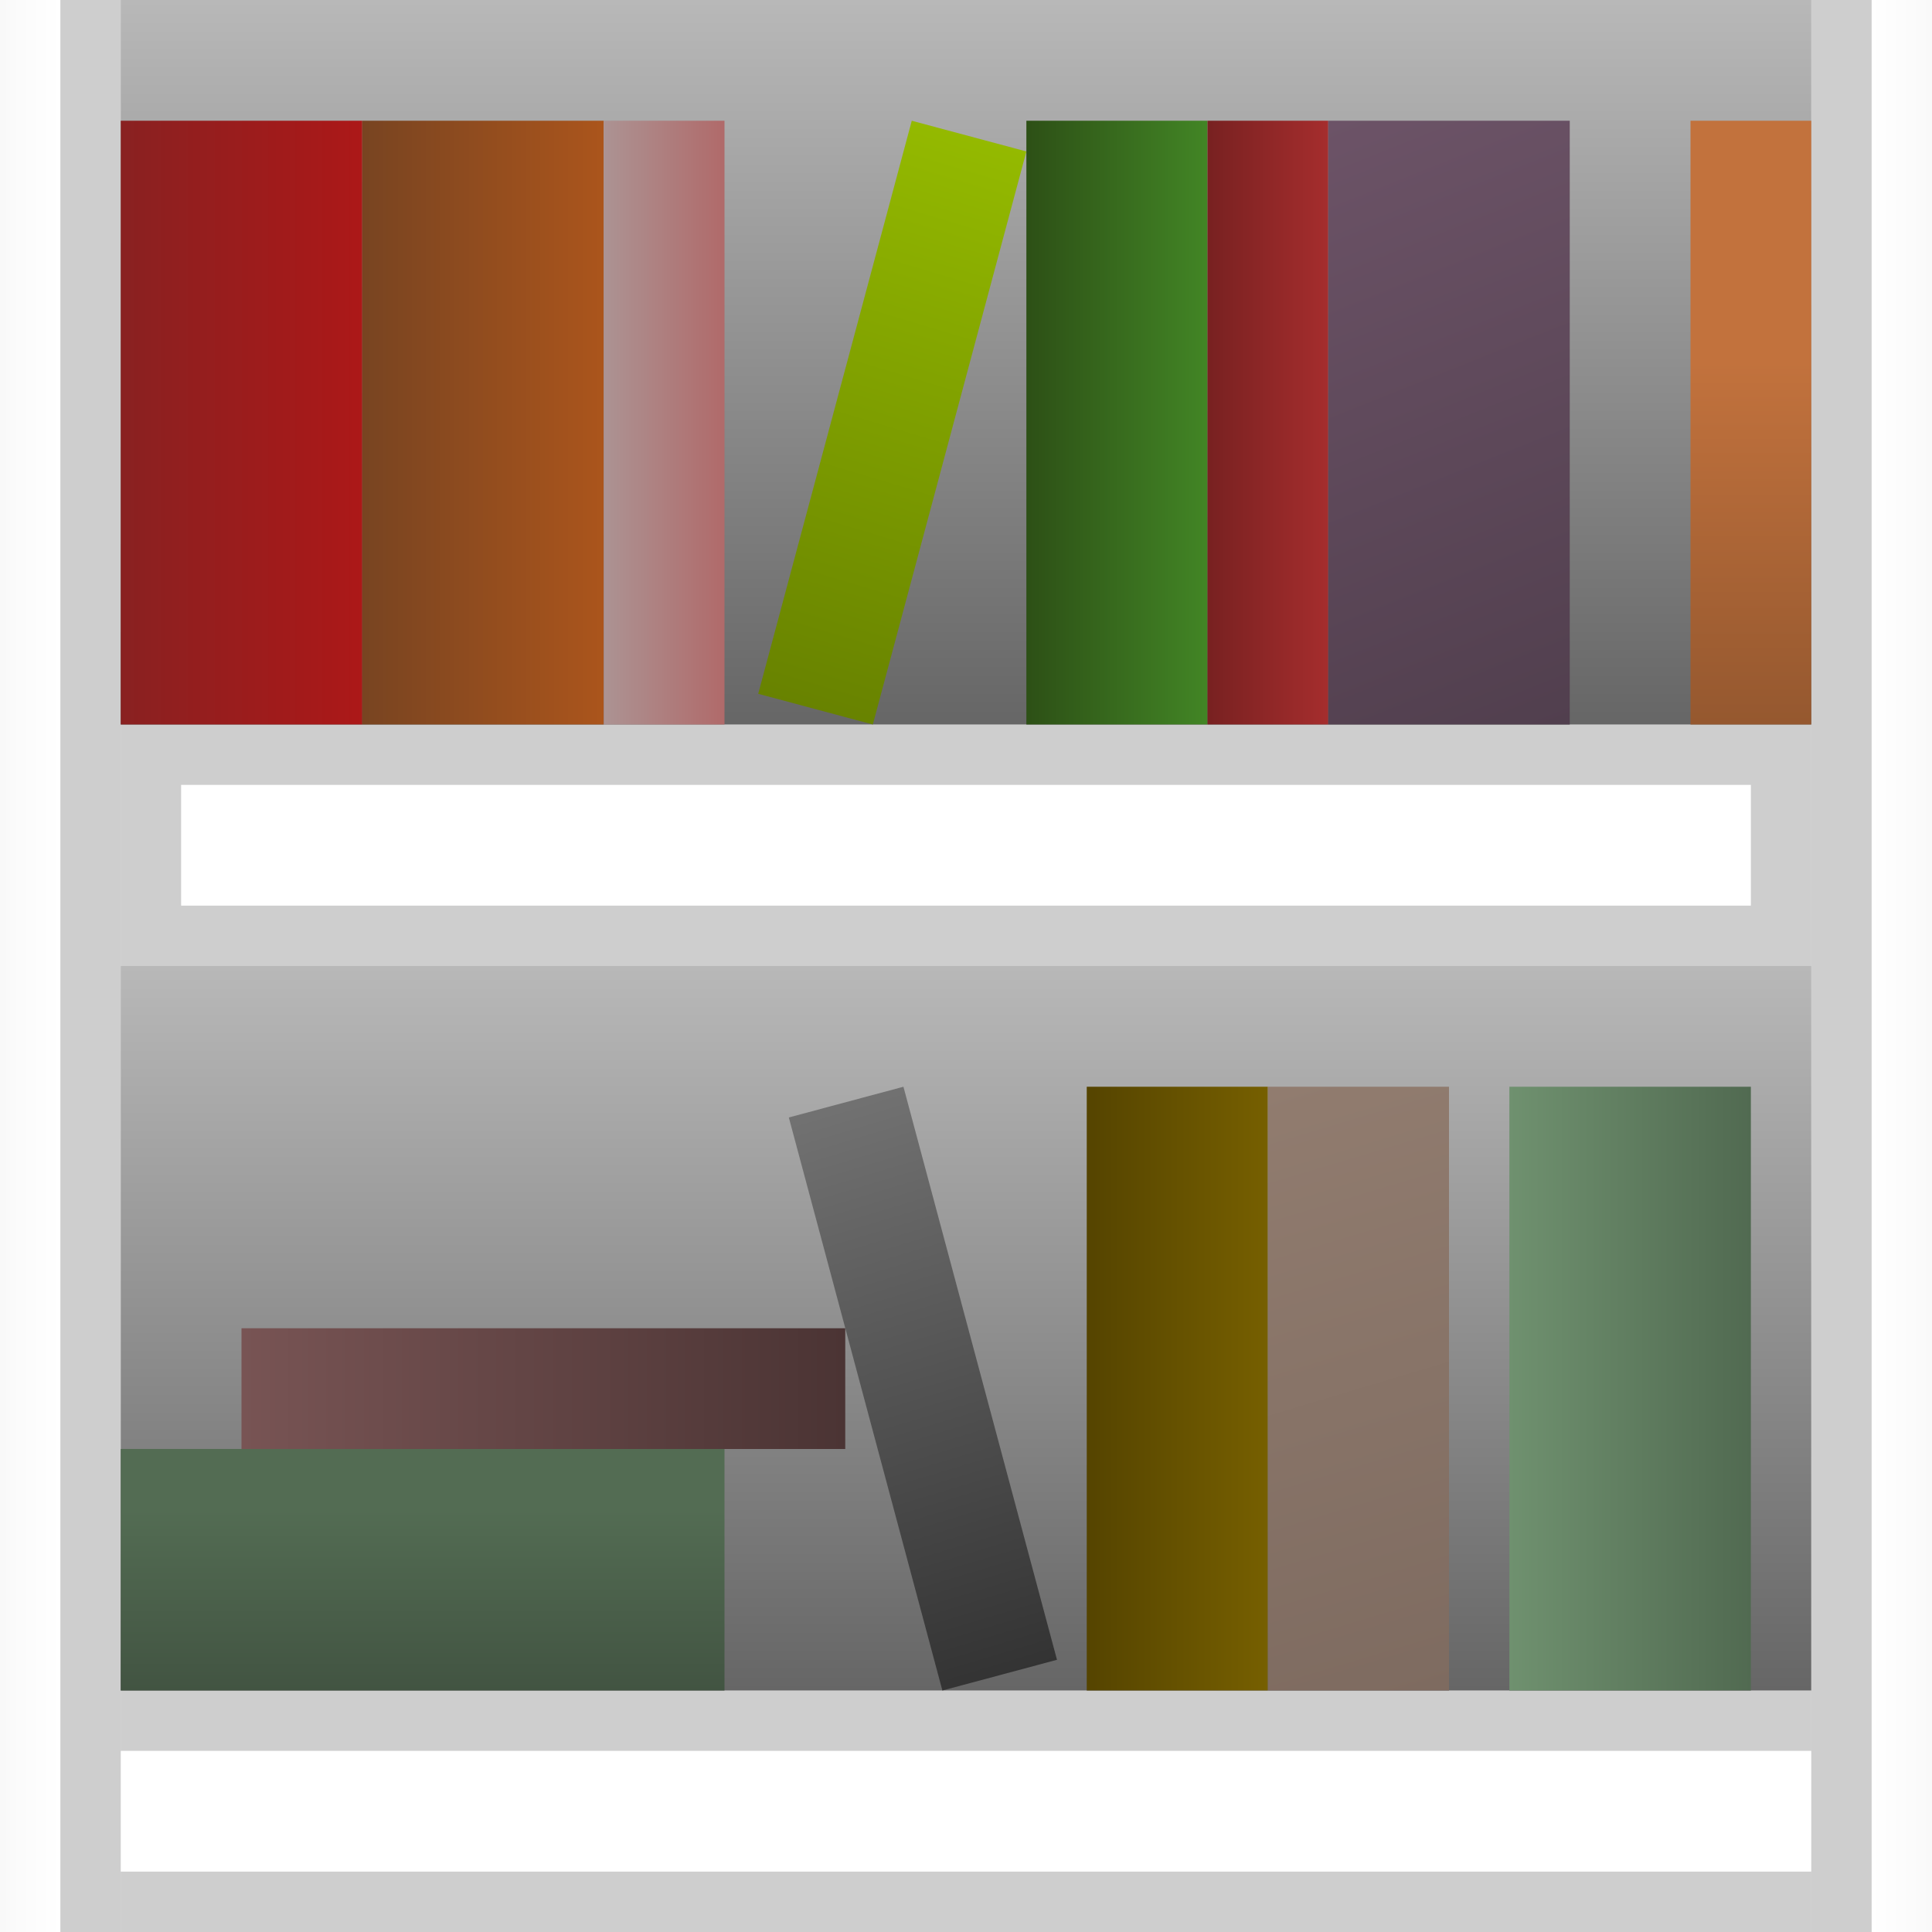
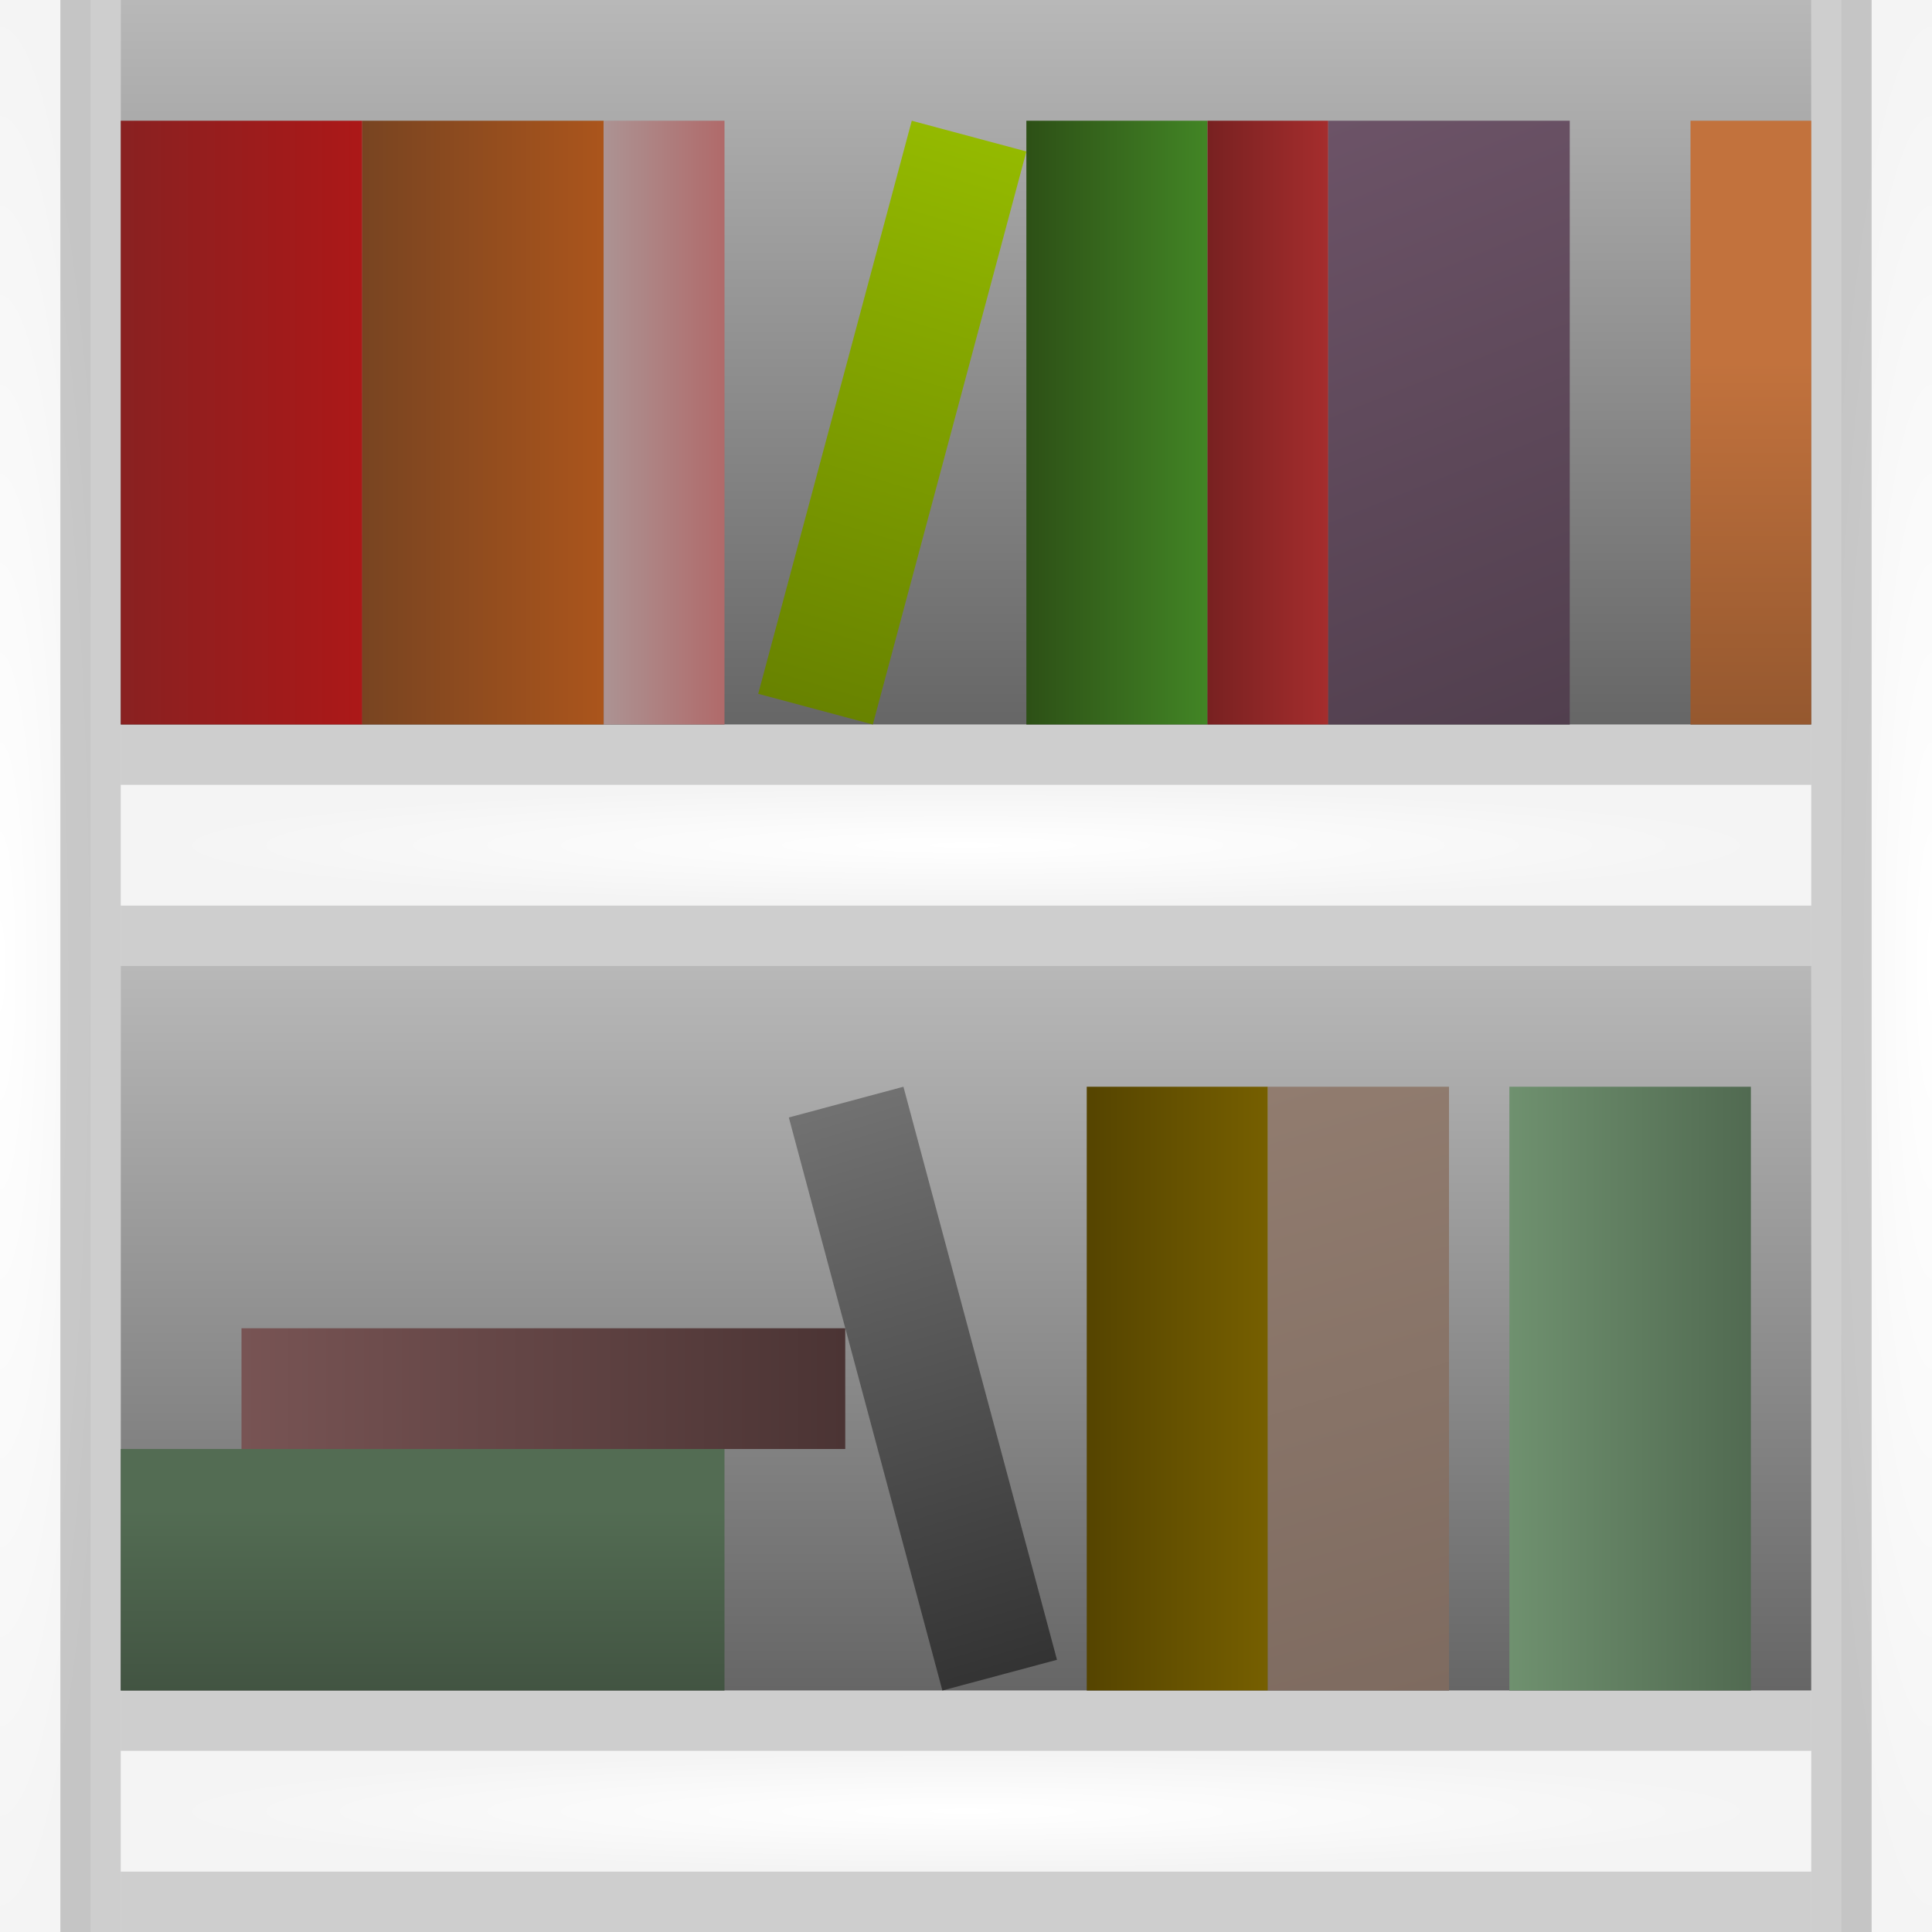
<svg xmlns="http://www.w3.org/2000/svg" xmlns:xlink="http://www.w3.org/1999/xlink" width="128" height="128" viewBox="0 0 128 128" id="svg2" version="1.1">
  <defs id="defs4">
+     <linearGradient id="linearGradient4223">
+       <stop style="stop-color:#000000;stop-opacity:0" offset="0" id="stop4225" />
+       <stop style="stop-color:#000000;stop-opacity:0.045" offset="1" id="stop4227" />
+     </linearGradient>
    <linearGradient id="linearGradient4345">
      <stop id="stop4347" offset="0" style="stop-color:#000000;stop-opacity:0.6" />
      <stop id="stop4349" offset="1" style="stop-color:#000000;stop-opacity:0.278" />
-     </linearGradient>
-     <linearGradient id="linearGradient4315">
-       <stop id="stop4317" offset="0" style="stop-color:#000000;stop-opacity:0" />
-       <stop id="stop4319" offset="1" style="stop-color:#000000;stop-opacity:0.024" />
    </linearGradient>
    <linearGradient id="linearGradient4275">
      <stop style="stop-color:#892121;stop-opacity:1;" offset="0" id="stop4277" />
      <stop style="stop-color:#ac1818;stop-opacity:1" offset="1" id="stop4279" />
    </linearGradient>
    <linearGradient id="linearGradient4267">
      <stop style="stop-color:#784421;stop-opacity:1;" offset="0" id="stop4269" />
      <stop style="stop-color:#ab551c;stop-opacity:1" offset="1" id="stop4271" />
    </linearGradient>
    <linearGradient id="linearGradient4259">
      <stop style="stop-color:#ac9393;stop-opacity:1;" offset="0" id="stop4261" />
      <stop style="stop-color:#b06a6a;stop-opacity:1" offset="1" id="stop4263" />
    </linearGradient>
    <linearGradient id="linearGradient4251">
      <stop style="stop-color:#668000;stop-opacity:1;" offset="0" id="stop4253" />
      <stop style="stop-color:#95bb00;stop-opacity:1" offset="1" id="stop4255" />
    </linearGradient>
    <linearGradient id="linearGradient4243">
      <stop style="stop-color:#2d5016;stop-opacity:1;" offset="0" id="stop4245" />
      <stop style="stop-color:#428525;stop-opacity:1" offset="1" id="stop4247" />
    </linearGradient>
    <linearGradient id="linearGradient4235">
      <stop style="stop-color:#782121;stop-opacity:1;" offset="0" id="stop4237" />
      <stop style="stop-color:#a52d2d;stop-opacity:1" offset="1" id="stop4239" />
    </linearGradient>
    <linearGradient id="linearGradient4227">
      <stop style="stop-color:#6c5367;stop-opacity:1;" offset="0" id="stop4229" />
      <stop style="stop-color:#513f4e;stop-opacity:1" offset="1" id="stop4231" />
    </linearGradient>
    <linearGradient id="linearGradient4219">
      <stop style="stop-color:#c2723d;stop-opacity:1;" offset="0" id="stop4221" />
      <stop style="stop-color:#95582f;stop-opacity:1" offset="1" id="stop4223" />
    </linearGradient>
    <linearGradient id="linearGradient4211">
      <stop style="stop-color:#4b3434;stop-opacity:1" offset="0" id="stop4213" />
      <stop style="stop-color:#785454;stop-opacity:1" offset="1" id="stop4215" />
    </linearGradient>
    <linearGradient id="linearGradient4203">
      <stop style="stop-color:#536c53;stop-opacity:1;" offset="0" id="stop4205" />
      <stop style="stop-color:#425442;stop-opacity:1" offset="1" id="stop4207" />
    </linearGradient>
    <linearGradient id="linearGradient4195">
      <stop style="stop-color:#737373;stop-opacity:1;" offset="0" id="stop4197" />
      <stop style="stop-color:#313131;stop-opacity:1" offset="1" id="stop4199" />
    </linearGradient>
    <linearGradient id="linearGradient4187">
      <stop style="stop-color:#554400;stop-opacity:1;" offset="0" id="stop4189" />
      <stop style="stop-color:#765f00;stop-opacity:1" offset="1" id="stop4191" />
    </linearGradient>
    <linearGradient id="linearGradient4179">
      <stop style="stop-color:#917c6f;stop-opacity:1;" offset="0" id="stop4181" />
      <stop style="stop-color:#7e6b60;stop-opacity:1" offset="1" id="stop4183" />
    </linearGradient>
    <linearGradient id="linearGradient4155">
      <stop style="stop-color:#6f916f;stop-opacity:1;" offset="0" id="stop4157" />
      <stop style="stop-color:#516a51;stop-opacity:1" offset="1" id="stop4159" />
    </linearGradient>
    <linearGradient xlink:href="#linearGradient4155" id="linearGradient4161" x1="100" y1="1016.362" x2="116" y2="1016.362" gradientUnits="userSpaceOnUse" />
    <linearGradient xlink:href="#linearGradient4345" id="linearGradient4169" x1="8" y1="1036.362" x2="8" y2="988.362" gradientUnits="userSpaceOnUse" />
    <linearGradient xlink:href="#linearGradient4345" id="linearGradient4177" x1="8" y1="972.362" x2="8" y2="924.362" gradientUnits="userSpaceOnUse" />
    <linearGradient xlink:href="#linearGradient4179" id="linearGradient4185" x1="84" y1="996.362" x2="96" y2="1036.362" gradientUnits="userSpaceOnUse" />
    <linearGradient xlink:href="#linearGradient4187" id="linearGradient4193" x1="72" y1="1016.362" x2="84" y2="1016.362" gradientUnits="userSpaceOnUse" />
    <linearGradient xlink:href="#linearGradient4195" id="linearGradient4201" x1="56" y1="996.362" x2="68" y2="1036.362" gradientUnits="userSpaceOnUse" />
    <linearGradient xlink:href="#linearGradient4203" id="linearGradient4209" x1="40" y1="1024.362" x2="40" y2="1036.362" gradientUnits="userSpaceOnUse" />
    <linearGradient xlink:href="#linearGradient4211" id="linearGradient4217" x1="56" y1="1016.362" x2="16" y2="1016.362" gradientUnits="userSpaceOnUse" />
    <linearGradient xlink:href="#linearGradient4219" id="linearGradient4225" x1="120" y1="948.362" x2="120" y2="972.362" gradientUnits="userSpaceOnUse" />
    <linearGradient xlink:href="#linearGradient4227" id="linearGradient4233" x1="88" y1="932.362" x2="104" y2="972.362" gradientUnits="userSpaceOnUse" />
    <linearGradient xlink:href="#linearGradient4235" id="linearGradient4241" x1="80" y1="952.362" x2="88" y2="952.362" gradientUnits="userSpaceOnUse" />
    <linearGradient xlink:href="#linearGradient4243" id="linearGradient4249" x1="68" y1="952.362" x2="80" y2="952.362" gradientUnits="userSpaceOnUse" />
    <linearGradient xlink:href="#linearGradient4251" id="linearGradient4257" x1="52" y1="972.362" x2="64" y2="932.362" gradientUnits="userSpaceOnUse" />
    <linearGradient xlink:href="#linearGradient4259" id="linearGradient4265" x1="40" y1="952.362" x2="48" y2="952.362" gradientUnits="userSpaceOnUse" />
    <linearGradient xlink:href="#linearGradient4267" id="linearGradient4273" x1="24" y1="952.362" x2="40" y2="952.362" gradientUnits="userSpaceOnUse" />
    <linearGradient xlink:href="#linearGradient4275" id="linearGradient4281" x1="8" y1="952.362" x2="24" y2="952.362" gradientUnits="userSpaceOnUse" />
-     <linearGradient xlink:href="#linearGradient4315" id="linearGradient4289" x1="996.362" y1="-124" x2="996.362" y2="-128" gradientUnits="userSpaceOnUse" />
-     <linearGradient gradientTransform="translate(-1976.724,128)" xlink:href="#linearGradient4315" id="linearGradient4289-1" x1="996.362" y1="-124" x2="996.362" y2="-128" gradientUnits="userSpaceOnUse" />
+     <radialGradient xlink:href="#linearGradient4223" id="radialGradient4221" cx="-988.362" cy="-6.1988831e-06" fx="-988.362" fy="-6.1988831e-06" r="68" gradientTransform="matrix(1,0,0,0.1176471,0,-5.4696022e-6)" gradientUnits="userSpaceOnUse" />
+     <radialGradient xlink:href="#linearGradient4223" id="radialGradient4240" cx="988.362" cy="-128" fx="988.362" fy="-128" r="68" gradientTransform="matrix(1,0,0,0.1176471,0,-112.9412)" gradientUnits="userSpaceOnUse" />
+     <radialGradient xlink:href="#linearGradient4223" id="radialGradient4278" cx="64" cy="980.362" fx="64" fy="980.362" r="56" gradientTransform="matrix(1,0,0,0.07142857,0,910.3363)" gradientUnits="userSpaceOnUse" />
+     <radialGradient xlink:href="#linearGradient4223" id="radialGradient4286" cx="64" cy="1044.362" fx="64" fy="1044.362" r="56" gradientTransform="matrix(1,0,0,0.07142857,0,969.7649)" gradientUnits="userSpaceOnUse" />
  </defs>
  <g id="layer1" transform="translate(0,-924.3622)">
    <rect style="opacity:1;fill:url(#linearGradient4177);fill-opacity:1;stroke:none;stroke-width:0.5;stroke-linecap:square;stroke-linejoin:miter;stroke-miterlimit:4;stroke-dasharray:none;stroke-opacity:1" id="rect4342" width="112" height="48" x="8" y="924.362" />
    <path style="fill:url(#linearGradient4281);fill-rule:evenodd;stroke:none;stroke-width:1px;stroke-linecap:butt;stroke-linejoin:miter;stroke-opacity:1;fill-opacity:1" d="m 8,932.362 0,40 16,0 0,-40 z" id="path4134" />
    <path style="fill:url(#linearGradient4273);fill-rule:evenodd;stroke:none;stroke-width:1px;stroke-linecap:butt;stroke-linejoin:miter;stroke-opacity:1;fill-opacity:1" d="m 24,932.362 16,0 0,40 -16,0 z" id="path4136" />
    <path style="fill:url(#linearGradient4257);fill-rule:evenodd;stroke:none;stroke-width:1px;stroke-linecap:butt;stroke-linejoin:miter;stroke-opacity:1;fill-opacity:1" d="M 60.407,932.362 68,934.397 57.827,972.362 50.234,970.328 Z" id="path4138" />
    <path style="fill:url(#linearGradient4249);fill-rule:evenodd;stroke:none;stroke-width:1px;stroke-linecap:butt;stroke-linejoin:miter;stroke-opacity:1;fill-opacity:1" d="m 68,932.362 0,40 12,0 0,-40 z" id="path4140" />
    <path style="fill:url(#linearGradient4241);fill-rule:evenodd;stroke:none;stroke-width:1px;stroke-linecap:butt;stroke-linejoin:miter;stroke-opacity:1;fill-opacity:1" d="m 80,932.362 8,0 0,40 -8,0 z" id="path4142" />
    <path style="fill:url(#linearGradient4233);fill-rule:evenodd;stroke:none;stroke-width:1px;stroke-linecap:butt;stroke-linejoin:miter;stroke-opacity:1;fill-opacity:1" d="m 88,932.362 16,0 0,40 -16,0 z" id="path4136-4" />
    <rect style="opacity:1;fill:url(#linearGradient4169);fill-opacity:1.0;stroke:none;stroke-width:0.5;stroke-linecap:square;stroke-linejoin:miter;stroke-miterlimit:4;stroke-dasharray:none;stroke-opacity:1" id="rect4342-6" width="112" height="48" x="8" y="988.362" />
    <path style="fill:url(#linearGradient4209);fill-rule:evenodd;stroke:none;stroke-width:1px;stroke-linecap:butt;stroke-linejoin:miter;stroke-opacity:1;fill-opacity:1" d="m 48,1020.362 -40,0 0,16 40,0 z" id="path4134-8" />
    <path style="fill:url(#linearGradient4217);fill-rule:evenodd;stroke:none;stroke-width:1px;stroke-linecap:butt;stroke-linejoin:miter;stroke-opacity:1;fill-opacity:1" d="m 56,1012.362 0,8 -40,0 0,-8 z" id="path4142-5" />
    <path style="fill:url(#linearGradient4201);fill-rule:evenodd;stroke:none;stroke-width:1px;stroke-linecap:butt;stroke-linejoin:miter;stroke-opacity:1;fill-opacity:1" d="m 59.855,996.362 -7.593,2.035 10.173,37.966 7.593,-2.035 z" id="path4138-4" />
    <path style="fill:url(#linearGradient4193);fill-rule:evenodd;stroke:none;stroke-width:1px;stroke-linecap:butt;stroke-linejoin:miter;stroke-opacity:1;fill-opacity:1" d="m 72,996.362 0,40 12,0 0,-40 z" id="path4140-9" />
    <path style="fill:url(#linearGradient4185);fill-rule:evenodd;stroke:none;stroke-width:1px;stroke-linecap:butt;stroke-linejoin:miter;stroke-opacity:1;fill-opacity:1" d="m 84,996.362 0,40 12,0 0,-40 z" id="path4140-3" />
    <path style="fill:url(#linearGradient4161);fill-rule:evenodd;stroke:none;stroke-width:1px;stroke-linecap:butt;stroke-linejoin:miter;stroke-opacity:1;fill-opacity:1" d="m 100,996.362 16,0 0,40 -16,0 z" id="path4136-2" />
-     <rect style="opacity:1;fill:none;fill-opacity:0.119;stroke:#000000;stroke-width:4;stroke-linecap:square;stroke-linejoin:miter;stroke-miterlimit:4;stroke-dasharray:none;stroke-opacity:0.192" id="rect4363" width="108" height="12" x="10" y="974.362" />
    <path style="fill:url(#linearGradient4265);fill-rule:evenodd;stroke:none;stroke-width:1px;stroke-linecap:butt;stroke-linejoin:miter;stroke-opacity:1;fill-opacity:1" d="m 40,932.362 8,0 0,40 -8,0 z" id="path4142-6" />
-     <rect style="opacity:1;fill:url(#linearGradient4289);fill-opacity:1;stroke:#000000;stroke-width:4;stroke-linecap:square;stroke-linejoin:miter;stroke-miterlimit:4;stroke-dasharray:none;stroke-opacity:0.192" id="rect4363-0" width="132" height="12" x="922.362" y="-134" transform="matrix(0,1,-1,0,0,0)" />
+     <rect style="opacity:1;fill:url(#radialGradient4240);fill-opacity:1;stroke:#000000;stroke-width:4;stroke-linecap:square;stroke-linejoin:miter;stroke-miterlimit:4;stroke-dasharray:none;stroke-opacity:0.192" id="rect4363-0" width="132" height="12" x="922.362" y="-134" transform="matrix(0,1,-1,0,0,0)" />
    <path style="fill:none;fill-rule:evenodd;stroke:#000000;stroke-width:4;stroke-linecap:butt;stroke-linejoin:miter;stroke-miterlimit:4;stroke-dasharray:none;stroke-opacity:0.192" d="m 8,1038.362 c 112,0 112,0 112,0" id="path4276" />
    <path style="fill:none;fill-rule:evenodd;stroke:#000000;stroke-width:4;stroke-linecap:butt;stroke-linejoin:miter;stroke-miterlimit:4;stroke-dasharray:none;stroke-opacity:0.192" d="m 8,1050.362 c 112,0 112,0 112,0" id="path4276-2" />
    <path style="fill:url(#linearGradient4225);fill-rule:evenodd;stroke:none;stroke-width:1px;stroke-linecap:butt;stroke-linejoin:miter;stroke-opacity:1;fill-opacity:1" d="m 112,932.362 8,0 0,40 -8,0 z" id="path4142-0" />
-     <rect style="opacity:1;fill:url(#linearGradient4289-1);fill-opacity:1;stroke:#000000;stroke-width:4;stroke-linecap:square;stroke-linejoin:miter;stroke-miterlimit:4;stroke-dasharray:none;stroke-opacity:0.192" id="rect4363-0-9" width="132" height="12" x="-1054.362" y="-6" transform="matrix(0,-1,1,0,0,0)" />
+     <rect style="opacity:1;fill:url(#radialGradient4221);fill-opacity:1;stroke:#000000;stroke-width:4;stroke-linecap:square;stroke-linejoin:miter;stroke-miterlimit:4;stroke-dasharray:none;stroke-opacity:0.192" id="rect4363-0-9" width="132" height="12" x="-1054.362" y="-6" transform="matrix(0,-1,1,0,0,0)" />
+     <path style="fill:none;fill-rule:evenodd;stroke:#000000;stroke-width:4;stroke-linecap:butt;stroke-linejoin:miter;stroke-miterlimit:4;stroke-dasharray:none;stroke-opacity:0.192" d="m 8,974.362 c 112,0 112,0 112,0" id="path4276-0" />
+     <path style="fill:none;fill-rule:evenodd;stroke:#000000;stroke-width:4;stroke-linecap:butt;stroke-linejoin:miter;stroke-miterlimit:4;stroke-dasharray:none;stroke-opacity:0.192" d="m 8,986.362 c 112,0 112,0 112,0" id="path4276-2-0" />
+     <rect style="opacity:1;fill:url(#radialGradient4278);fill-opacity:1.0;stroke:none;stroke-width:4;stroke-linecap:square;stroke-linejoin:miter;stroke-miterlimit:4;stroke-dasharray:none;stroke-opacity:1" id="rect4268" width="112" height="8" x="8" y="976.362" />
+     <rect style="opacity:1;fill:url(#radialGradient4286);fill-opacity:1.0;stroke:none;stroke-width:4;stroke-linecap:square;stroke-linejoin:miter;stroke-miterlimit:4;stroke-dasharray:none;stroke-opacity:1" id="rect4270" width="112" height="8" x="8" y="1040.362" />
  </g>
</svg>
